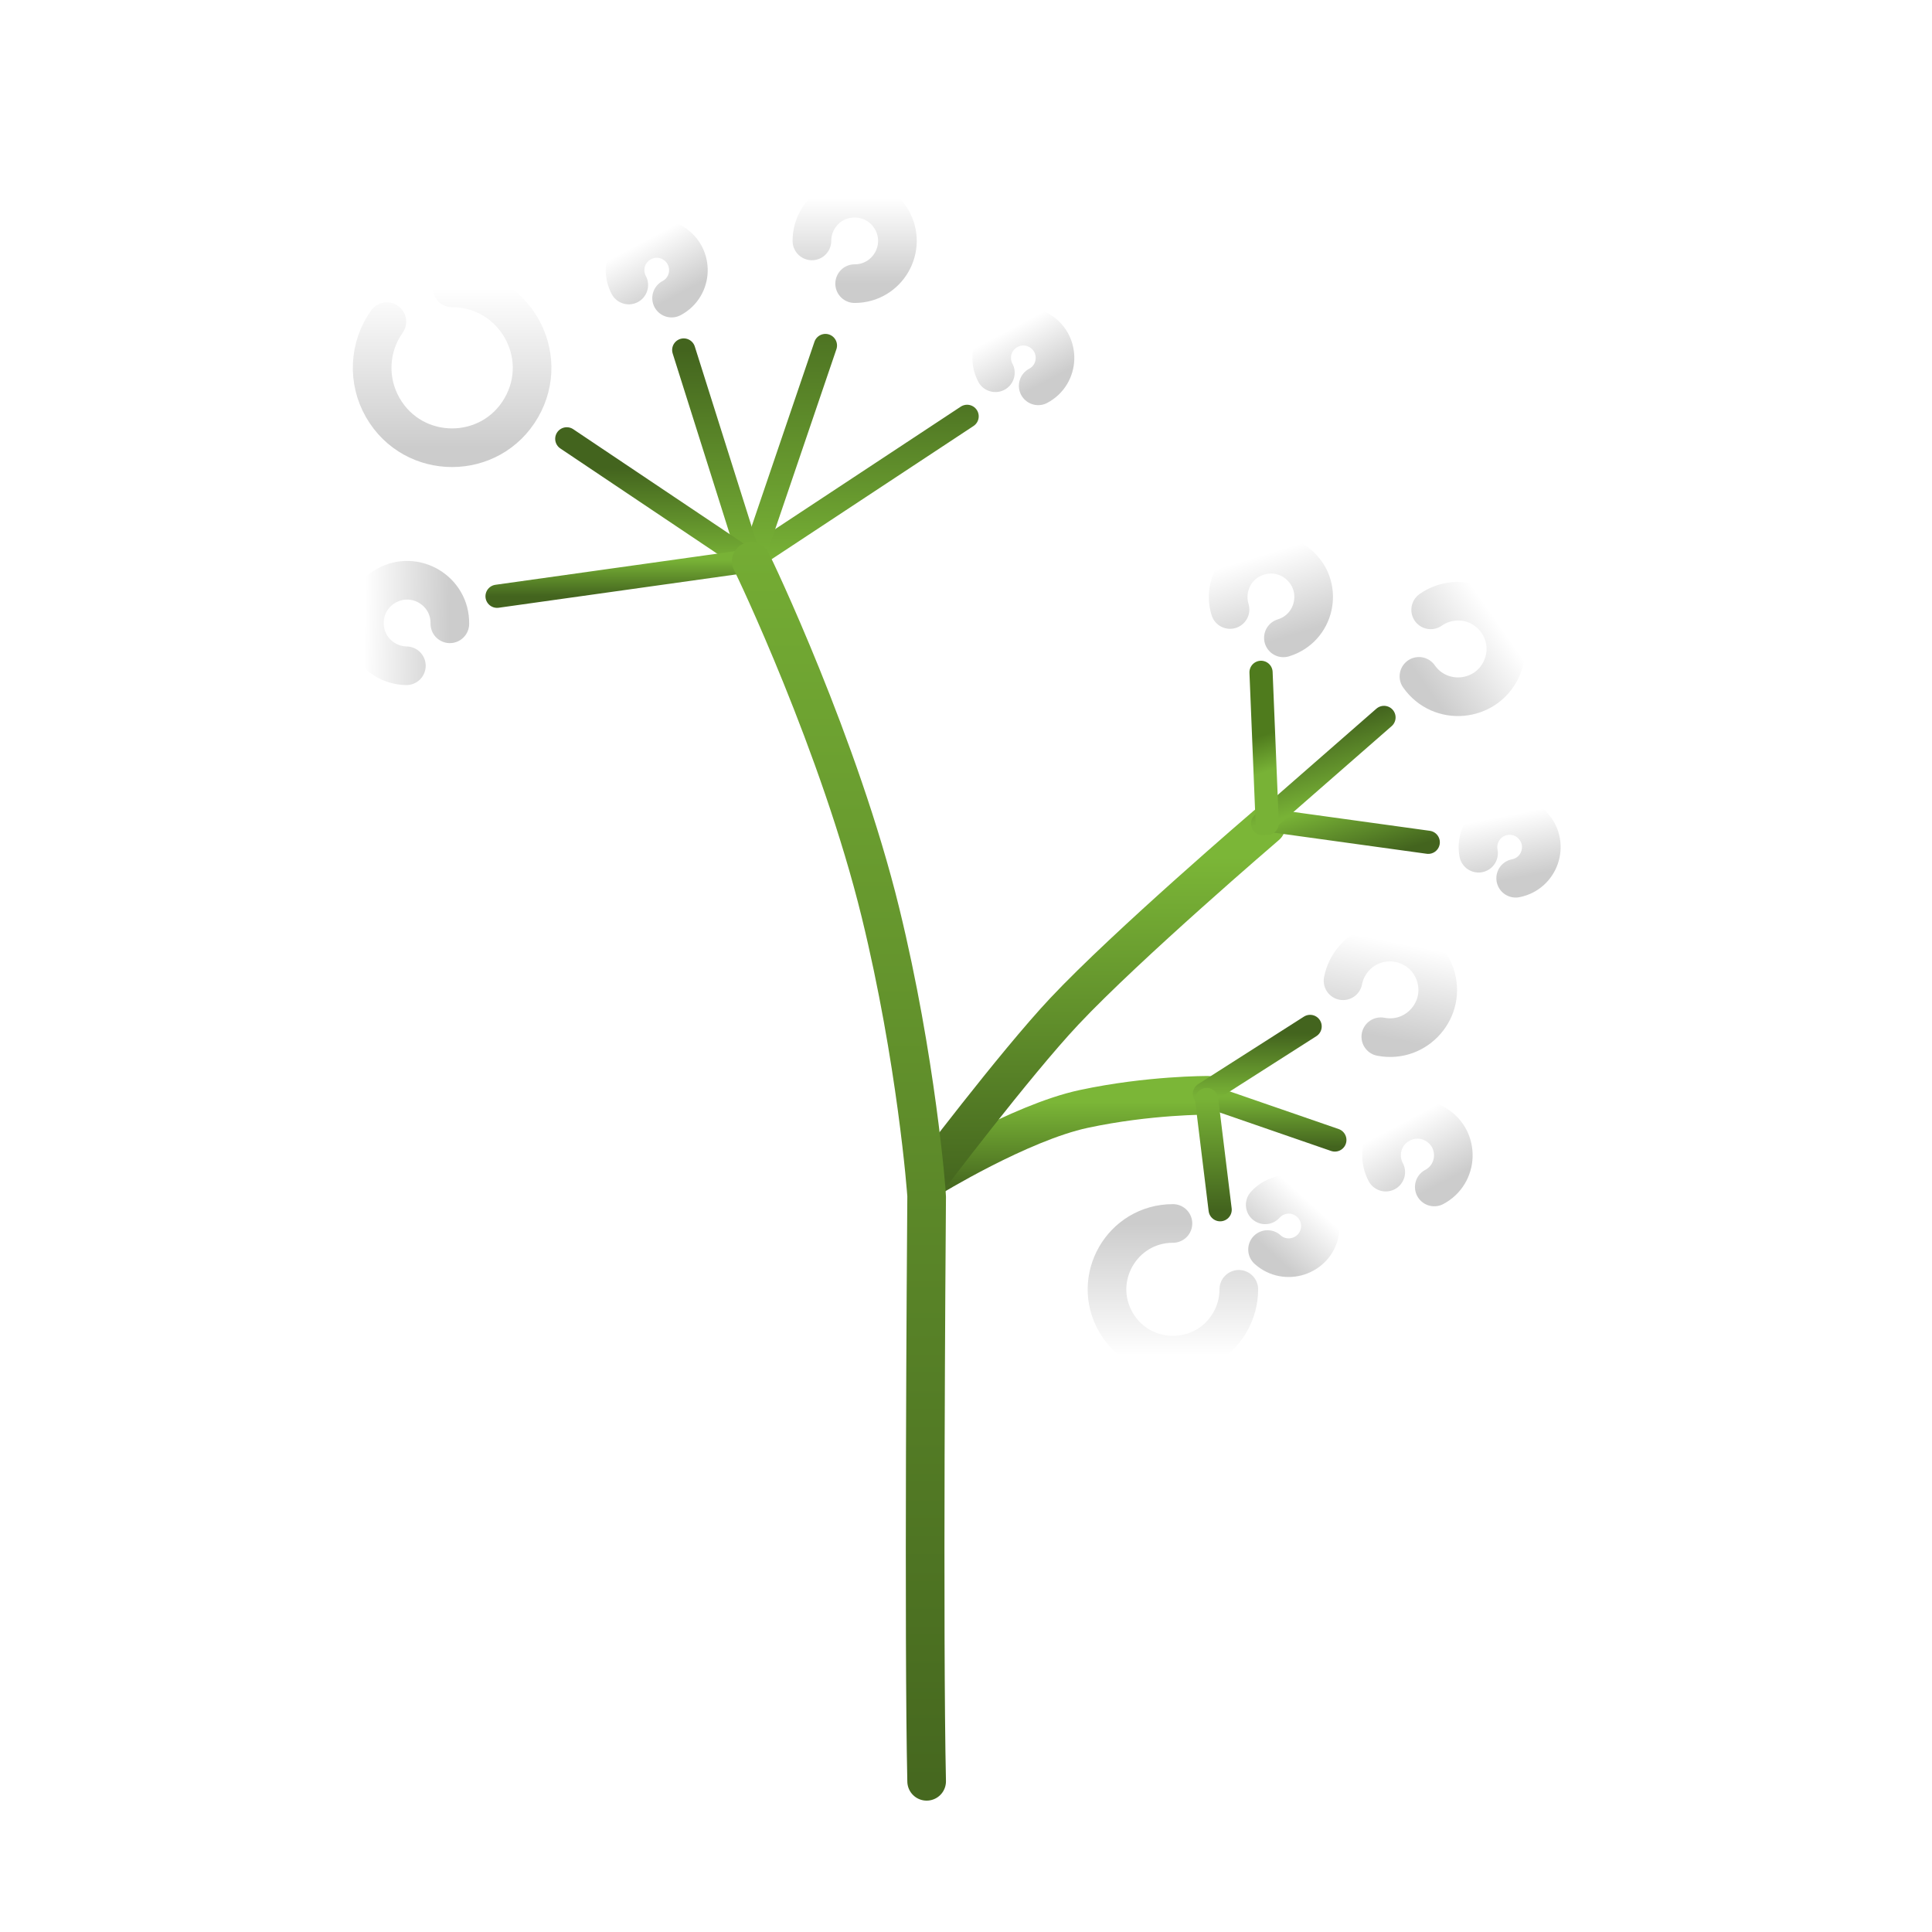
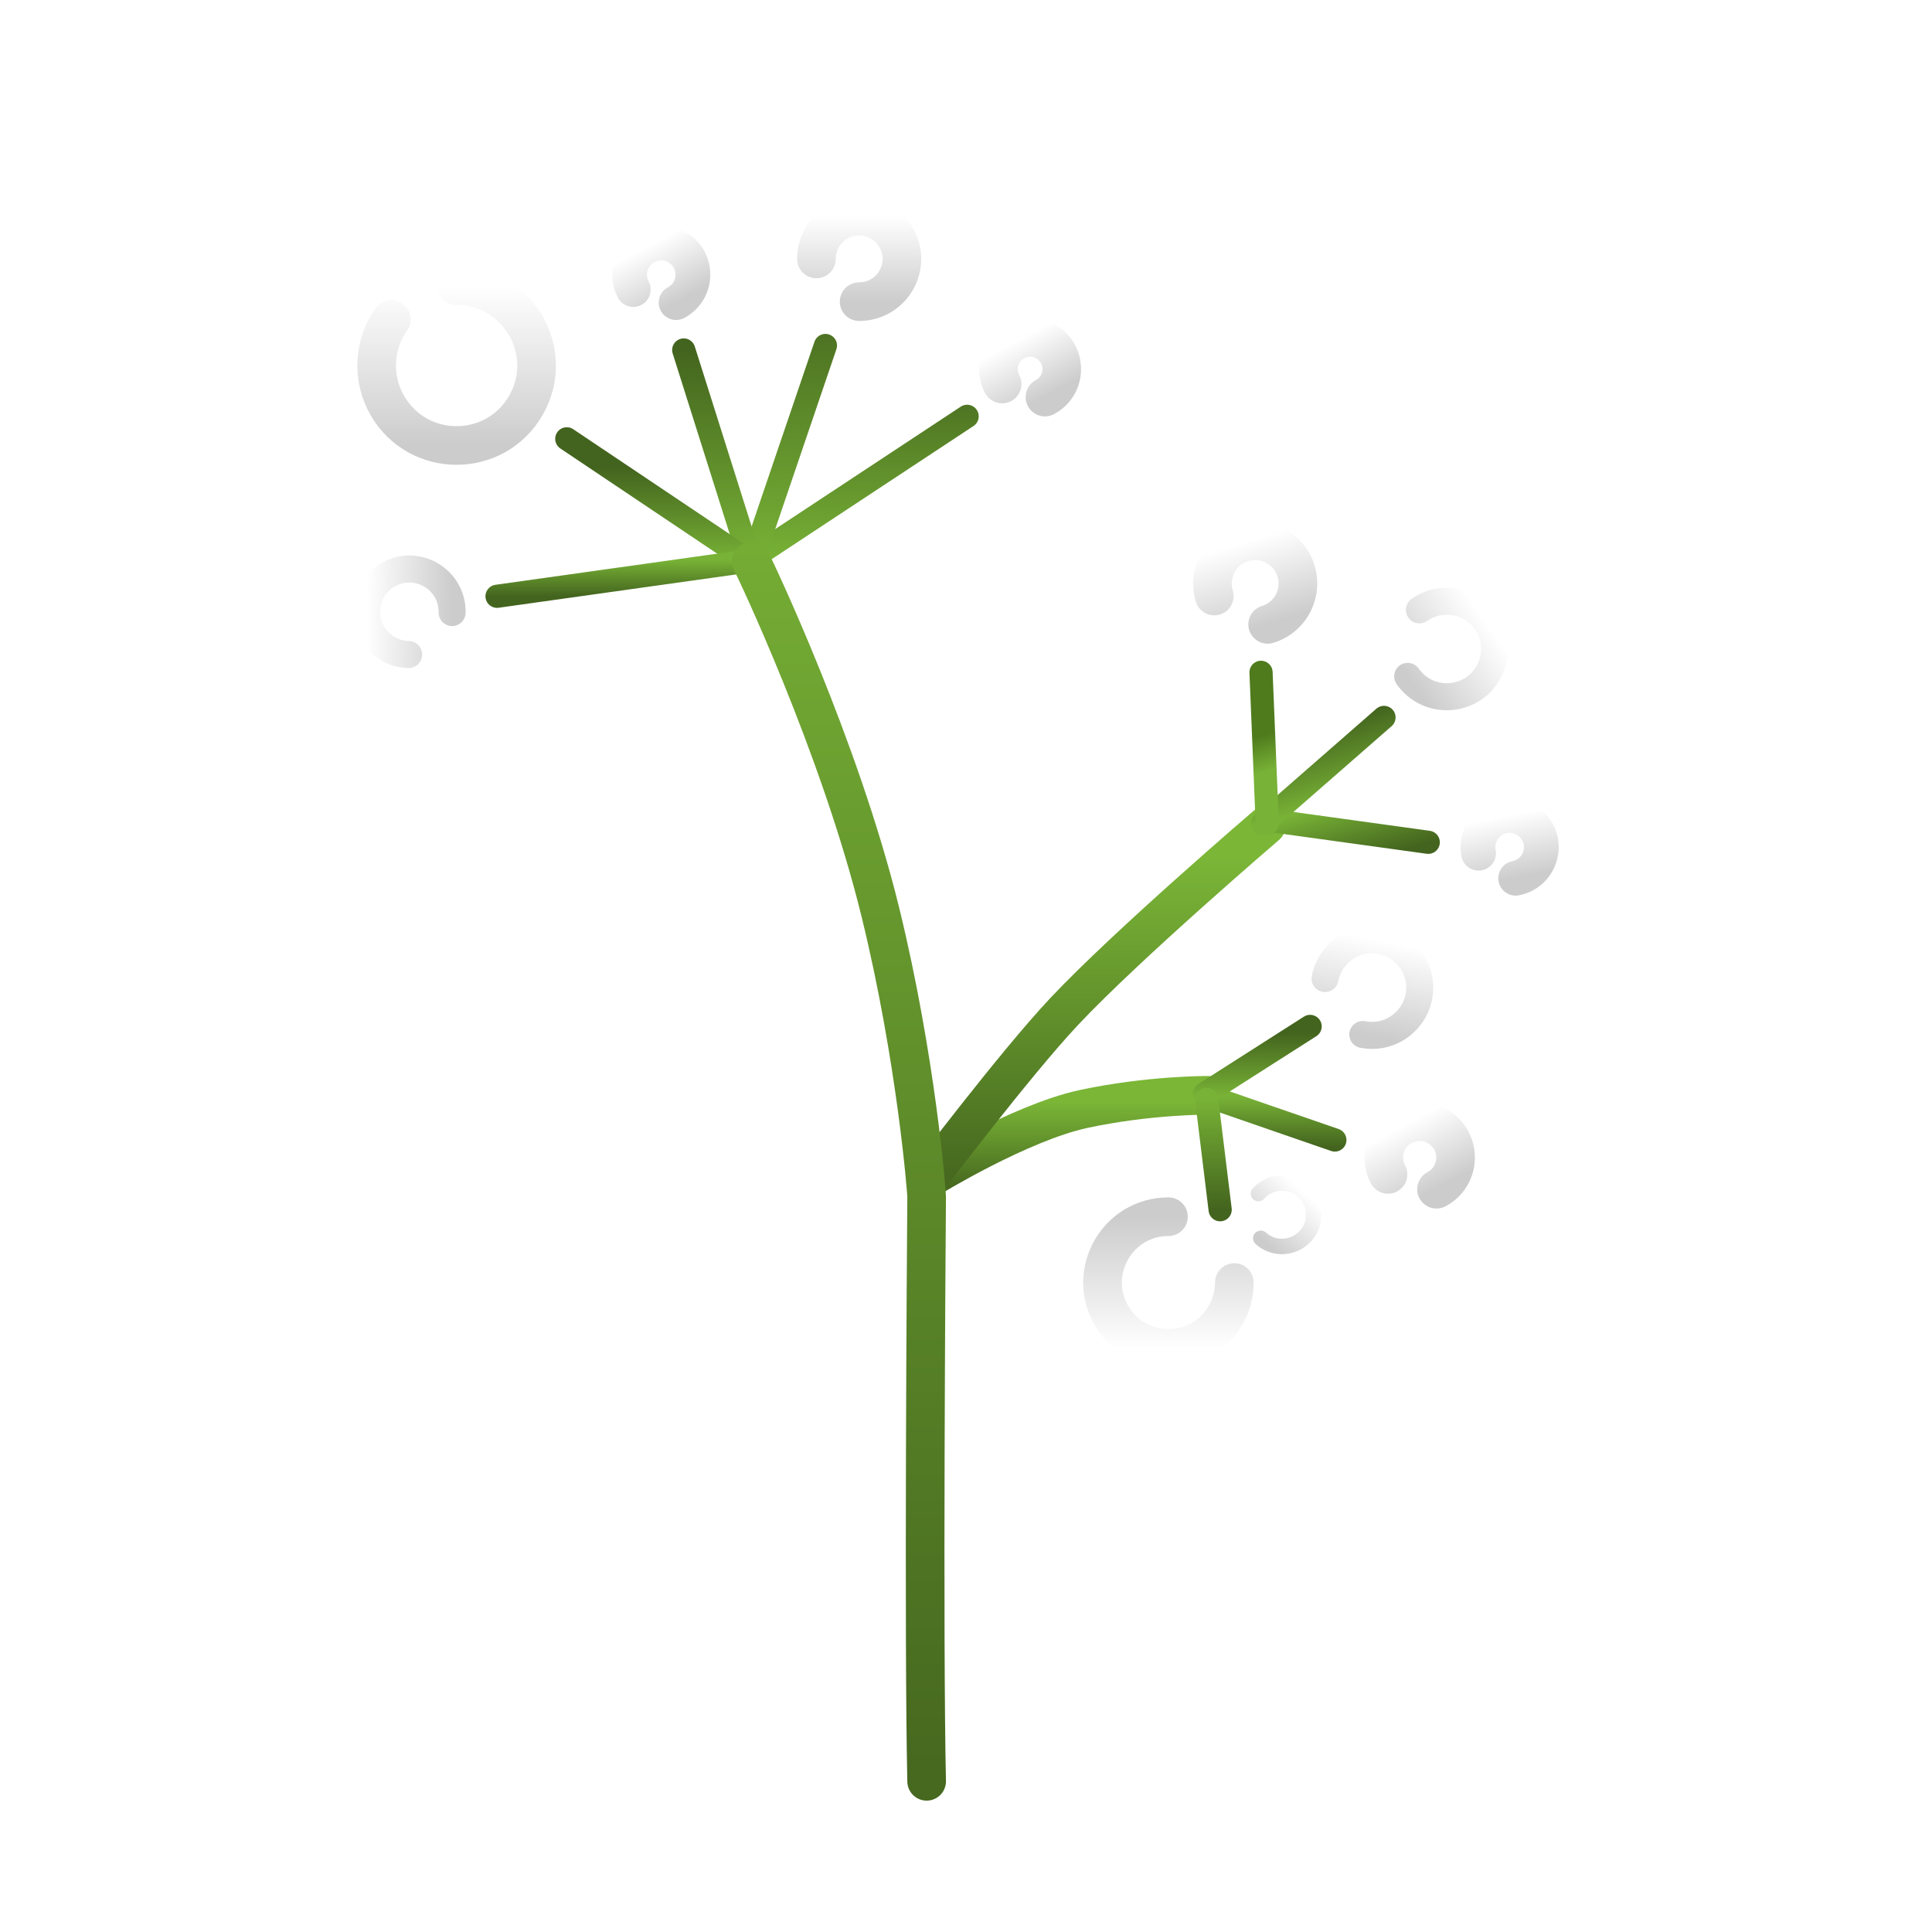
<svg xmlns="http://www.w3.org/2000/svg" viewBox="0 0 500 500">
  <defs>
    <linearGradient gradientUnits="userSpaceOnUse" x1="279.104" y1="285.161" x2="279.104" y2="307.334" id="gradient-1">
      <stop offset="0" style="stop-color: rgba(123, 182, 55, 1)" />
      <stop offset="1" style="stop-color: rgba(70, 104, 31, 1)" />
    </linearGradient>
    <linearGradient gradientUnits="userSpaceOnUse" x1="301.805" y1="222.934" x2="301.805" y2="306.17" id="gradient-2" gradientTransform="matrix(1, 0, 0, 1, 2.910361, -1.164144)">
      <stop offset="0" style="stop-color: rgba(123, 182, 55, 1)" />
      <stop offset="1" style="stop-color: rgba(70, 104, 31, 1)" />
    </linearGradient>
-     <linearGradient gradientUnits="userSpaceOnUse" x1="147.264" y1="137.37" x2="147.264" y2="159.488" id="gradient-4" gradientTransform="matrix(1, 0, 0, 1, -41.908, 12.80578)">
+     <linearGradient gradientUnits="userSpaceOnUse" x1="147.264" y1="137.37" x2="147.264" y2="159.488" id="gradient-4" gradientTransform="matrix(1, 0, 0, 1, -41.32564, 9.895846)">
      <stop offset="0" style="stop-color: rgba(255, 255, 255, 1)" />
      <stop offset="1" style="stop-color: rgba(204, 204, 204, 1)" />
    </linearGradient>
-     <linearGradient gradientUnits="userSpaceOnUse" x1="146.682" y1="75.087" x2="146.682" y2="116.453" id="gradient-3" gradientTransform="matrix(1, 0, 0, 1, -29.68568, -0.582072)">
+     <linearGradient gradientUnits="userSpaceOnUse" x1="146.682" y1="75.087" x2="146.682" y2="116.453" id="gradient-3" gradientTransform="matrix(1, 0, 0, 1, -28.52154, -1.164144)">
      <stop offset="0" style="stop-color: rgba(255, 255, 255, 1)" />
      <stop offset="1" style="stop-color: rgba(204, 204, 204, 1)" />
    </linearGradient>
-     <linearGradient gradientUnits="userSpaceOnUse" x1="147.264" y1="137.37" x2="147.264" y2="159.488" id="gradient-5" gradientTransform="matrix(1, 0, 0, 1, 73.9153, -86.08245)">
+     <linearGradient gradientUnits="userSpaceOnUse" x1="147.264" y1="137.37" x2="147.264" y2="159.488" id="gradient-5" gradientTransform="matrix(1, 0, 0, 1, 75.07944, -81.42587)">
      <stop offset="0" style="stop-color: rgba(255, 255, 255, 1)" />
      <stop offset="1" style="stop-color: rgba(204, 204, 204, 1)" />
    </linearGradient>
-     <linearGradient gradientUnits="userSpaceOnUse" x1="147.264" y1="137.37" x2="147.264" y2="159.488" id="gradient-6" gradientTransform="matrix(0.999999, 0, 0, 0.999999, 181.6435, 6.0709)">
+     <linearGradient gradientUnits="userSpaceOnUse" x1="147.264" y1="137.37" x2="147.264" y2="159.488" id="gradient-6" gradientTransform="matrix(0.999999, 0, 0, 0.999999, 177.5692, 2.578288)">
      <stop offset="0" style="stop-color: rgba(255, 255, 255, 1)" />
      <stop offset="1" style="stop-color: rgba(204, 204, 204, 1)" />
    </linearGradient>
-     <linearGradient gradientUnits="userSpaceOnUse" x1="147.264" y1="137.37" x2="147.264" y2="159.488" id="gradient-7" gradientTransform="matrix(1.117644, 0, 0, 1.117644, 212.751, 2.066232)">
+     <linearGradient gradientUnits="userSpaceOnUse" x1="147.264" y1="137.37" x2="147.264" y2="159.488" id="gradient-7" gradientTransform="matrix(1.117644, 0, 0, 1.117644, 209.8408, 2.066465)">
      <stop offset="0" style="stop-color: rgba(255, 255, 255, 1)" />
      <stop offset="1" style="stop-color: rgba(204, 204, 204, 1)" />
    </linearGradient>
    <linearGradient gradientUnits="userSpaceOnUse" x1="147.264" y1="137.37" x2="147.264" y2="159.488" id="gradient-8" gradientTransform="matrix(0.740935, 0, 0, 0.740935, 281.5765, 109.2666)">
      <stop offset="0" style="stop-color: rgba(255, 255, 255, 1)" />
      <stop offset="1" style="stop-color: rgba(204, 204, 204, 1)" />
    </linearGradient>
-     <linearGradient gradientUnits="userSpaceOnUse" x1="147.264" y1="137.37" x2="147.264" y2="159.488" id="gradient-9" gradientTransform="matrix(0.740935, 0, 0, 0.740935, 60.84495, -40.06316)">
+     <linearGradient gradientUnits="userSpaceOnUse" x1="147.264" y1="137.37" x2="147.264" y2="159.488" id="gradient-9" gradientTransform="matrix(0.740935, 0, 0, 0.740935, 62.00901, -38.89896)">
      <stop offset="0" style="stop-color: rgba(255, 255, 255, 1)" />
      <stop offset="1" style="stop-color: rgba(204, 204, 204, 1)" />
    </linearGradient>
-     <linearGradient gradientUnits="userSpaceOnUse" x1="147.264" y1="137.37" x2="147.264" y2="159.488" id="gradient-10" gradientTransform="matrix(1.117645, 0, 0, 1.117645, 195.1214, 90.28473)">
+     <linearGradient gradientUnits="userSpaceOnUse" x1="147.264" y1="137.37" x2="147.264" y2="159.488" id="gradient-10" gradientTransform="matrix(1.117645, 0, 0, 1.117645, 190.4648, 89.70277)">
      <stop offset="0" style="stop-color: rgba(255, 255, 255, 1)" />
      <stop offset="1" style="stop-color: rgba(204, 204, 204, 1)" />
    </linearGradient>
-     <linearGradient gradientUnits="userSpaceOnUse" x1="147.264" y1="137.37" x2="147.264" y2="159.488" id="gradient-11" gradientTransform="matrix(1.541255, 0, 0, 1.541255, 76.55793, 104.905)">
+     <linearGradient gradientUnits="userSpaceOnUse" x1="147.264" y1="137.37" x2="147.264" y2="159.488" id="gradient-11" gradientTransform="matrix(1.541255, 0, 0, 1.541255, 75.39399, 103.1593)">
      <stop offset="0" style="stop-color: rgba(255, 255, 255, 1)" />
      <stop offset="1" style="stop-color: rgba(204, 204, 204, 1)" />
    </linearGradient>
    <linearGradient gradientUnits="userSpaceOnUse" x1="221.188" y1="93.779" x2="221.188" y2="145.001" id="gradient-13" gradientTransform="matrix(1, 0, 0, 1, 0, 0)">
      <stop offset="0" style="stop-color: rgba(120, 178, 54, 1)" />
      <stop offset="1" style="stop-color: rgba(67, 100, 30, 1)" />
    </linearGradient>
    <linearGradient gradientUnits="userSpaceOnUse" x1="204.308" y1="71.951" x2="204.308" y2="145.874" id="gradient-14" gradientTransform="matrix(1, 0, 0, 1, -0.000031, 0)">
      <stop offset="0" style="stop-color: rgba(120, 178, 54, 1)" />
      <stop offset="1" style="stop-color: rgba(67, 100, 30, 1)" />
    </linearGradient>
    <linearGradient gradientUnits="userSpaceOnUse" x1="166.764" y1="84.756" x2="166.764" y2="140.053" id="gradient-15" gradientTransform="matrix(1, 0, 0, 1, 18.04391, 5.821442)">
      <stop offset="0" style="stop-color: rgba(120, 178, 54, 1)" />
      <stop offset="1" style="stop-color: rgba(67, 100, 30, 1)" />
    </linearGradient>
    <linearGradient gradientUnits="userSpaceOnUse" x1="204.307" y1="84.466" x2="204.307" y2="108.913" id="gradient-16" gradientTransform="matrix(1, 0, 0, 1, -37.2533, 36.66997)">
      <stop offset="0" style="stop-color: rgba(120, 178, 54, 1)" />
      <stop offset="1" style="stop-color: rgba(67, 100, 30, 1)" />
    </linearGradient>
    <linearGradient gradientUnits="userSpaceOnUse" x1="172.876" y1="107.167" x2="172.876" y2="116.479" id="gradient-17">
      <stop offset="0" style="stop-color: rgba(120, 178, 54, 1)" />
      <stop offset="1" style="stop-color: rgba(67, 100, 30, 1)" />
    </linearGradient>
    <linearGradient gradientUnits="userSpaceOnUse" x1="207.8" y1="94.218" x2="207.8" y2="461.001" id="gradient-0">
      <stop offset="0" style="stop-color: rgba(123, 182, 55, 1)" />
      <stop offset="1" style="stop-color: rgba(70, 104, 31, 1)" />
    </linearGradient>
-     <linearGradient gradientUnits="userSpaceOnUse" x1="147.264" y1="137.37" x2="147.264" y2="159.488" id="gradient-12" gradientTransform="matrix(0.740935, 0, 0, 0.740935, 155.7225, -17.36199)">
+     <linearGradient gradientUnits="userSpaceOnUse" x1="147.264" y1="137.37" x2="147.264" y2="159.488" id="gradient-12" gradientTransform="matrix(0.740935, 0, 0, 0.740935, 157.4685, -14.45157)">
      <stop offset="0" style="stop-color: rgba(255, 255, 255, 1)" />
      <stop offset="1" style="stop-color: rgba(204, 204, 204, 1)" />
    </linearGradient>
    <linearGradient gradientUnits="userSpaceOnUse" x1="378.348" y1="225.181" x2="378.348" y2="242.061" id="gradient-18" gradientTransform="matrix(0.999999, 0, 0, 0.999999, -29.6334, -18.26838)">
      <stop offset="0" style="stop-color: rgba(120, 178, 54, 1)" />
      <stop offset="1" style="stop-color: rgba(67, 100, 30, 1)" />
    </linearGradient>
    <linearGradient gradientUnits="userSpaceOnUse" x1="378.057" y1="127.685" x2="378.057" y2="147.475" id="gradient-19" gradientTransform="matrix(0.999999, 0, 0, 0.999999, -39.54323, 63.17649)">
      <stop offset="0" style="stop-color: rgba(120, 178, 54, 1)" />
      <stop offset="1" style="stop-color: rgba(67, 100, 30, 1)" />
    </linearGradient>
    <linearGradient gradientUnits="userSpaceOnUse" x1="172.876" y1="107.167" x2="172.876" y2="116.479" id="gradient-20" gradientTransform="matrix(0.999999, 0, 0, 0.999999, 108.0046, 80.2586)">
      <stop offset="0" style="stop-color: rgba(120, 178, 54, 1)" />
      <stop offset="1" style="stop-color: rgb(79, 123, 29);" />
    </linearGradient>
    <linearGradient gradientUnits="userSpaceOnUse" x1="13.679" y1="438.801" x2="13.679" y2="451.607" id="gradient-21" gradientTransform="matrix(1, 0, 0, 1, 317.8121, -154.831)">
      <stop offset="0" style="stop-color: rgba(120, 178, 54, 1)" />
      <stop offset="1" style="stop-color: rgba(67, 100, 30, 1)" />
    </linearGradient>
    <linearGradient gradientUnits="userSpaceOnUse" x1="367.579" y1="283.098" x2="367.579" y2="299.395" id="gradient-22">
      <stop offset="0" style="stop-color: rgba(120, 178, 54, 1)" />
      <stop offset="1" style="stop-color: rgba(67, 100, 30, 1)" />
    </linearGradient>
    <linearGradient gradientUnits="userSpaceOnUse" x1="314.027" y1="284.552" x2="314.027" y2="313.075" id="gradient-23">
      <stop offset="0" style="stop-color: rgba(120, 178, 54, 1)" />
      <stop offset="1" style="stop-color: rgba(67, 100, 30, 1)" />
    </linearGradient>
-     <linearGradient gradientUnits="userSpaceOnUse" x1="147.264" y1="137.37" x2="147.264" y2="159.488" id="gradient-24" gradientTransform="matrix(0.839705, 0, 0, 0.839705, 243.1679, 174.344)">
+     <linearGradient gradientUnits="userSpaceOnUse" x1="147.264" y1="137.37" x2="147.264" y2="159.488" id="gradient-24" gradientTransform="matrix(0.839705, 0, 0, 0.839705, 243.7499, 174.9261)">
      <stop offset="0" style="stop-color: rgba(255, 255, 255, 1)" />
      <stop offset="1" style="stop-color: rgba(204, 204, 204, 1)" />
    </linearGradient>
-     <linearGradient gradientUnits="userSpaceOnUse" x1="147.264" y1="137.37" x2="147.264" y2="159.488" id="gradient-25" gradientTransform="matrix(0.740935, 0, 0, 0.740935, 224.4073, 207.318)">
+     <linearGradient gradientUnits="userSpaceOnUse" x1="147.264" y1="137.37" x2="147.264" y2="159.488" id="gradient-25" gradientTransform="matrix(0.740935, 0, 0, 0.740935, 222.6609, 204.4079)">
      <stop offset="0" style="stop-color: rgba(255, 255, 255, 1)" />
      <stop offset="1" style="stop-color: rgba(204, 204, 204, 1)" />
    </linearGradient>
  </defs>
  <polygon style="fill: rgb(216, 216, 216); stroke: rgb(0, 0, 0);" points="164.144 153.085" />
  <path style="stroke-linecap: round; stroke-width: 10px; stroke: url(#gradient-1); fill: none;" d="M 240.397 305.006 C 240.397 305.006 263.941 290.531 280.468 286.993 C 297.355 283.378 312.573 283.469 312.573 283.469" />
  <path style="fill: rgb(216, 216, 216); stroke: rgb(0, 0, 0);" d="M 370.78 222.352" />
  <path style="stroke-linecap: round; stroke-width: 10px; stroke: url(#gradient-2); fill: none;" d="M 239.815 305.588 C 239.815 305.588 262.557 275.451 275.462 261.724 C 291.676 244.477 327.706 213.621 327.706 213.621" />
-   <path style="stroke-linecap: round; stroke-width: 10px; stroke: url(#gradient-4); fill: none;" d="M 105.355 172.294 C 113.868 172.294 119.189 163.078 114.933 155.706 C 110.676 148.333 100.034 148.333 95.778 155.706 C 94.807 157.387 94.296 159.293 94.296 161.234" transform="matrix(0.017452, -0.999848, 0.999848, 0.017452, -57.686, 263.7686)" />
-   <path style="stroke-linecap: round; stroke-width: 10px; stroke: url(#gradient-3); fill: none;" d="M 116.995 74.505 C 132.917 74.505 142.868 91.741 134.907 105.529 C 126.946 119.318 107.044 119.318 99.083 105.529 C 95.045 98.534 95.448 89.828 100.115 83.236" />
-   <path style="stroke-linecap: round; stroke-width: 10px; stroke: url(#gradient-5); fill: none;" d="M 221.179 73.405 C 229.692 73.405 235.013 64.189 230.757 56.817 C 226.5 49.444 215.858 49.444 211.602 56.817 C 210.631 58.498 210.12 60.404 210.12 62.345" />
-   <path style="stroke-linecap: round; stroke-width: 10px; stroke: url(#gradient-6); fill: none;" d="M 328.908 165.558 C 337.421 165.558 342.742 156.342 338.486 148.97 C 334.229 141.597 323.587 141.597 319.331 148.97 C 318.36 150.651 317.849 152.557 317.849 154.498" transform="matrix(0.956305, -0.292372, 0.292372, 0.956305, -30.7991, 102.9167)" />
-   <path style="stroke-linecap: round; stroke-width: 10px; stroke: url(#gradient-7); fill: none;" d="M 377.342 180.319 C 386.856 180.319 392.803 170.019 388.046 161.78 C 383.289 153.54 371.395 153.54 366.638 161.78 C 365.553 163.659 364.982 165.789 364.982 167.958" transform="matrix(0.573577, 0.819152, -0.819152, 0.573577, 298.4957, -237.486)" />
-   <path style="stroke-linecap: round; stroke-width: 10px; stroke: url(#gradient-8); fill: none;" d="M 390.691 227.437 C 396.998 227.437 400.94 220.608 397.787 215.146 C 394.633 209.684 386.748 209.684 383.595 215.146 C 382.875 216.392 382.497 217.804 382.497 219.242" transform="matrix(0.981627, -0.190808, 0.190808, 0.981627, -34.65528, 78.57626)" />
-   <path style="stroke-linecap: round; stroke-width: 10px; stroke: url(#gradient-9); fill: none;" d="M 169.96 78.107 C 176.267 78.107 180.209 71.278 177.056 65.816 C 173.902 60.354 166.017 60.354 162.864 65.816 C 162.144 67.062 161.766 68.474 161.766 69.912" transform="matrix(0.882948, -0.469471, 0.469471, 0.882948, -12.92739, 87.97752)" />
-   <path style="stroke-linecap: round; stroke-width: 10px; stroke: url(#gradient-10); fill: none;" d="M 359.711 268.536 C 369.225 268.536 375.172 258.236 370.415 249.997 C 365.658 241.757 353.764 241.757 349.007 249.997 C 347.922 251.876 347.351 254.006 347.351 256.175" transform="matrix(0.981627, 0.190809, -0.190809, 0.981627, 55.48986, -63.93115)" />
-   <path style="stroke-linecap: round; stroke-width: 10px; stroke: url(#gradient-11); fill: none;" d="M 303.534 350.718 C 316.654 350.718 324.853 336.512 318.295 325.151 C 311.734 313.789 295.332 313.789 288.774 325.151 C 287.275 327.743 286.489 330.679 286.489 333.671" transform="matrix(-1, -0.000001, 0.000001, -1, 607.0916, 667.3477)" />
+   <path style="stroke-linecap: round; stroke: url(#gradient-4); fill: none; stroke-width: 7px;" d="M 105.937 169.384 C 114.45 169.384 119.771 160.168 115.515 152.796 C 111.258 145.423 100.616 145.423 96.36 152.796 C 95.389 154.477 94.878 156.383 94.878 158.324" transform="matrix(0.017452, -0.999848, 0.999848, 0.017452, -54.2046, 261.4913)" />
+   <path style="stroke-linecap: round; stroke-width: 10px; stroke: url(#gradient-3); fill: none;" d="M 118.159 73.923 C 134.081 73.923 144.032 91.159 136.071 104.947 C 128.11 118.736 108.208 118.736 100.247 104.947 C 96.209 97.952 96.612 89.246 101.279 82.654" />
+   <path style="stroke-linecap: round; stroke-width: 10px; stroke: url(#gradient-5); fill: none;" d="M 222.343 78.062 C 230.856 78.062 236.177 68.846 231.921 61.474 C 227.664 54.101 217.022 54.101 212.766 61.474 C 211.795 63.155 211.284 65.061 211.284 67.002" />
+   <path style="stroke-linecap: round; stroke-width: 10px; stroke: url(#gradient-6); fill: none;" d="M 324.834 162.066 C 333.347 162.066 338.668 152.85 334.412 145.478 C 330.155 138.105 319.513 138.105 315.257 145.478 C 314.286 147.159 313.775 149.065 313.775 151.006" transform="matrix(0.956305, -0.292372, 0.292372, 0.956305, -29.95615, 101.5731)" />
+   <path style="stroke-linecap: round; stroke: url(#gradient-7); fill: none; stroke-width: 7px;" d="M 374.432 180.319 C 383.946 180.319 389.893 170.019 385.136 161.78 C 380.379 153.54 368.485 153.54 363.728 161.78 C 362.643 163.659 362.072 165.789 362.072 167.958" transform="matrix(0.573577, 0.819152, -0.819152, 0.573577, 297.2547, -235.1022)" />
+   <path style="stroke-linecap: round; stroke: url(#gradient-8); fill: none; stroke-width: 9px;" d="M 390.691 227.437 C 396.998 227.437 400.94 220.608 397.787 215.146 C 394.633 209.684 386.748 209.684 383.595 215.146 C 382.875 216.392 382.497 217.804 382.497 219.242" transform="matrix(0.981627, -0.190808, 0.190808, 0.981627, -34.65528, 78.57626)" />
+   <path style="stroke-linecap: round; stroke: url(#gradient-9); fill: none; stroke-width: 9px;" d="M 171.124 79.271 C 177.431 79.271 181.373 72.442 178.22 66.98 C 175.066 61.518 167.181 61.518 164.028 66.98 C 163.308 68.226 162.93 69.638 162.93 71.076" transform="matrix(0.882948, -0.469471, 0.469471, 0.882948, -13.33761, 88.66023)" />
+   <path style="stroke-linecap: round; stroke: url(#gradient-10); fill: none; stroke-width: 7px;" d="M 355.055 267.954 C 364.569 267.954 370.516 257.654 365.759 249.415 C 361.002 241.175 349.108 241.175 344.351 249.415 C 343.266 251.294 342.695 253.424 342.695 255.593" transform="matrix(0.981627, 0.190809, -0.190809, 0.981627, 55.29326, -63.05344)" />
+   <path style="stroke-linecap: round; stroke-width: 10px; stroke: url(#gradient-11); fill: none;" d="M 302.37 348.972 C 315.49 348.972 323.689 334.766 317.131 323.405 C 310.57 312.043 294.168 312.043 287.61 323.405 C 286.111 325.997 285.325 328.933 285.325 331.925" transform="matrix(-1, -0.000001, 0.000001, -1, 604.7635, 663.8558)" />
  <path style="stroke-width: 6px; stroke-linecap: round; stroke-miterlimit: 1; stroke: url(#gradient-13); fill: none;" d="M 192.084 131.032 L 248.545 93.779" transform="matrix(-1, 0, 0, -1, 442.375, 238.78)" />
  <path style="stroke-width: 6px; stroke-linecap: round; stroke-miterlimit: 1; stroke: url(#gradient-14); fill: none;" d="M 194.994 128.411 L 214.203 71.951" transform="matrix(-1, 0, 0, -1, 408.615, 217.825)" />
  <path style="stroke-width: 6px; stroke-linecap: round; stroke-miterlimit: 1; stroke: url(#gradient-15); fill: none;" d="M 192.666 145.874 L 175.204 90.577" transform="matrix(-1, 0, 0, -1, 369.616, 236.451)" />
  <path style="stroke-width: 6px; stroke-linecap: round; stroke-miterlimit: 1; stroke: url(#gradient-16); fill: none;" d="M 187.427 153.15 L 139.697 121.136" transform="matrix(-1, 0, 0, -1, 334.109, 266.719)" />
  <path style="stroke-width: 6px; stroke-linecap: round; stroke-miterlimit: 1; stroke: url(#gradient-17); fill: none;" d="M 139.697 116.479 L 206.054 107.167" transform="matrix(1, 0, 0, 1, -11.05944, 37.83416)" />
  <path style="stroke-width: 10px; stroke: url(#gradient-0); stroke-linecap: round; fill: none;" d="M 194.418 145.268 C 195.181 146.624 217.317 193.056 227.871 236.203 C 237.131 274.06 239.824 308.591 239.815 309.662 C 239.694 324.185 239.001 424.098 239.814 461.001" />
-   <path style="stroke-linecap: round; stroke-width: 10px; stroke: url(#gradient-12); fill: none;" d="M 264.837 100.808 C 271.144 100.808 275.086 93.979 271.933 88.517 C 268.779 83.055 260.894 83.055 257.741 88.517 C 257.021 89.763 256.643 91.175 256.643 92.613" transform="matrix(0.882948, -0.469471, 0.469471, 0.882948, -12.47929, 135.1767)" />
+   <path style="stroke-linecap: round; stroke-width: 10px; stroke: url(#gradient-12); fill: none;" d="M 266.583 103.718 C 272.89 103.718 276.832 96.889 273.679 91.427 C 270.525 85.965 262.64 85.965 259.487 91.427 C 258.767 92.673 258.389 94.085 258.389 95.523" transform="matrix(0.882948, -0.469471, 0.469471, 0.882948, -13.64108, 136.337)" />
  <path style="stroke-width: 6px; stroke-linecap: round; stroke-miterlimit: 1; stroke: url(#gradient-18); fill: none;" d="M 330.759 206.564 L 367.922 223.793" transform="matrix(0.956304, -0.292373, 0.292373, 0.956304, -47.64769, 111.54)" />
  <path style="stroke-width: 6px; stroke-linecap: round; stroke-miterlimit: 1; stroke: url(#gradient-19); fill: none;" d="M 323.427 207.942 L 361.506 190.862" transform="matrix(-0.956305, 0.292372, -0.292372, -0.956305, 728.2684, 289.9635)" />
  <path style="stroke-width: 6px; stroke-linecap: round; stroke-miterlimit: 1; stroke: url(#gradient-20); fill: none;" d="M 332.102 174.619 L 322.208 212.455" transform="matrix(-0.956305, 0.292372, -0.292372, -0.956305, 696.5996, 282.9665)" />
  <path style="stroke-width: 6px; stroke-linecap: round; stroke-miterlimit: 1; stroke: url(#gradient-21); fill: none;" d="M 313.446 283.97 L 345.46 295.03" transform="matrix(1, 0, 0, 1, -0.000086, 0.000098)" />
  <path style="stroke-width: 6px; stroke-linecap: round; stroke-miterlimit: 1; stroke: url(#gradient-22); fill: none;" d="M 355.355 301.141 L 382.713 283.68" transform="matrix(-1, 0, 0, -1, 694.413, 566.777)" />
  <path style="stroke-width: 6px; stroke-linecap: round; stroke-miterlimit: 1; stroke: url(#gradient-23); fill: none;" d="M 312.281 284.552 L 315.774 313.075" />
-   <path style="stroke-linecap: round; stroke-width: 10px; stroke: url(#gradient-24); fill: none;" d="M 366.829 308.267 C 373.977 308.267 378.444 300.528 374.871 294.337 C 371.296 288.147 362.36 288.147 358.787 294.337 C 357.971 295.75 357.543 297.35 357.543 298.979" transform="matrix(0.882948, -0.469471, 0.469471, 0.882948, -97.42391, 207.2151)" />
-   <path style="stroke-linecap: round; stroke-width: 10px; stroke: url(#gradient-25); fill: none;" d="M 333.521 325.487 C 339.828 325.487 343.77 318.658 340.617 313.196 C 337.463 307.734 329.578 307.734 326.425 313.196 C 325.705 314.442 325.327 315.854 325.327 317.292" transform="matrix(0.743144, 0.669131, -0.669131, 0.743144, 297.9791, -141.6746)" />
+   <path style="stroke-linecap: round; stroke-width: 10px; stroke: url(#gradient-24); fill: none;" d="M 367.411 308.849 C 374.559 308.849 379.026 301.11 375.453 294.919 C 371.878 288.729 362.942 288.729 359.369 294.919 C 358.553 296.332 358.125 297.932 358.125 299.561" transform="matrix(0.882948, -0.469471, 0.469471, 0.882948, -97.62901, 207.5565)" />
+   <path style="stroke-linecap: round; stroke: url(#gradient-25); fill: none; stroke-width: 4px;" d="M 331.775 322.577 C 338.082 322.577 342.024 315.748 338.871 310.286 C 335.717 304.824 327.832 304.824 324.679 310.286 C 323.959 311.532 323.581 312.944 323.581 314.382" transform="matrix(0.743144, 0.669131, -0.669131, 0.743144, 295.5835, -141.2537)" />
</svg>
